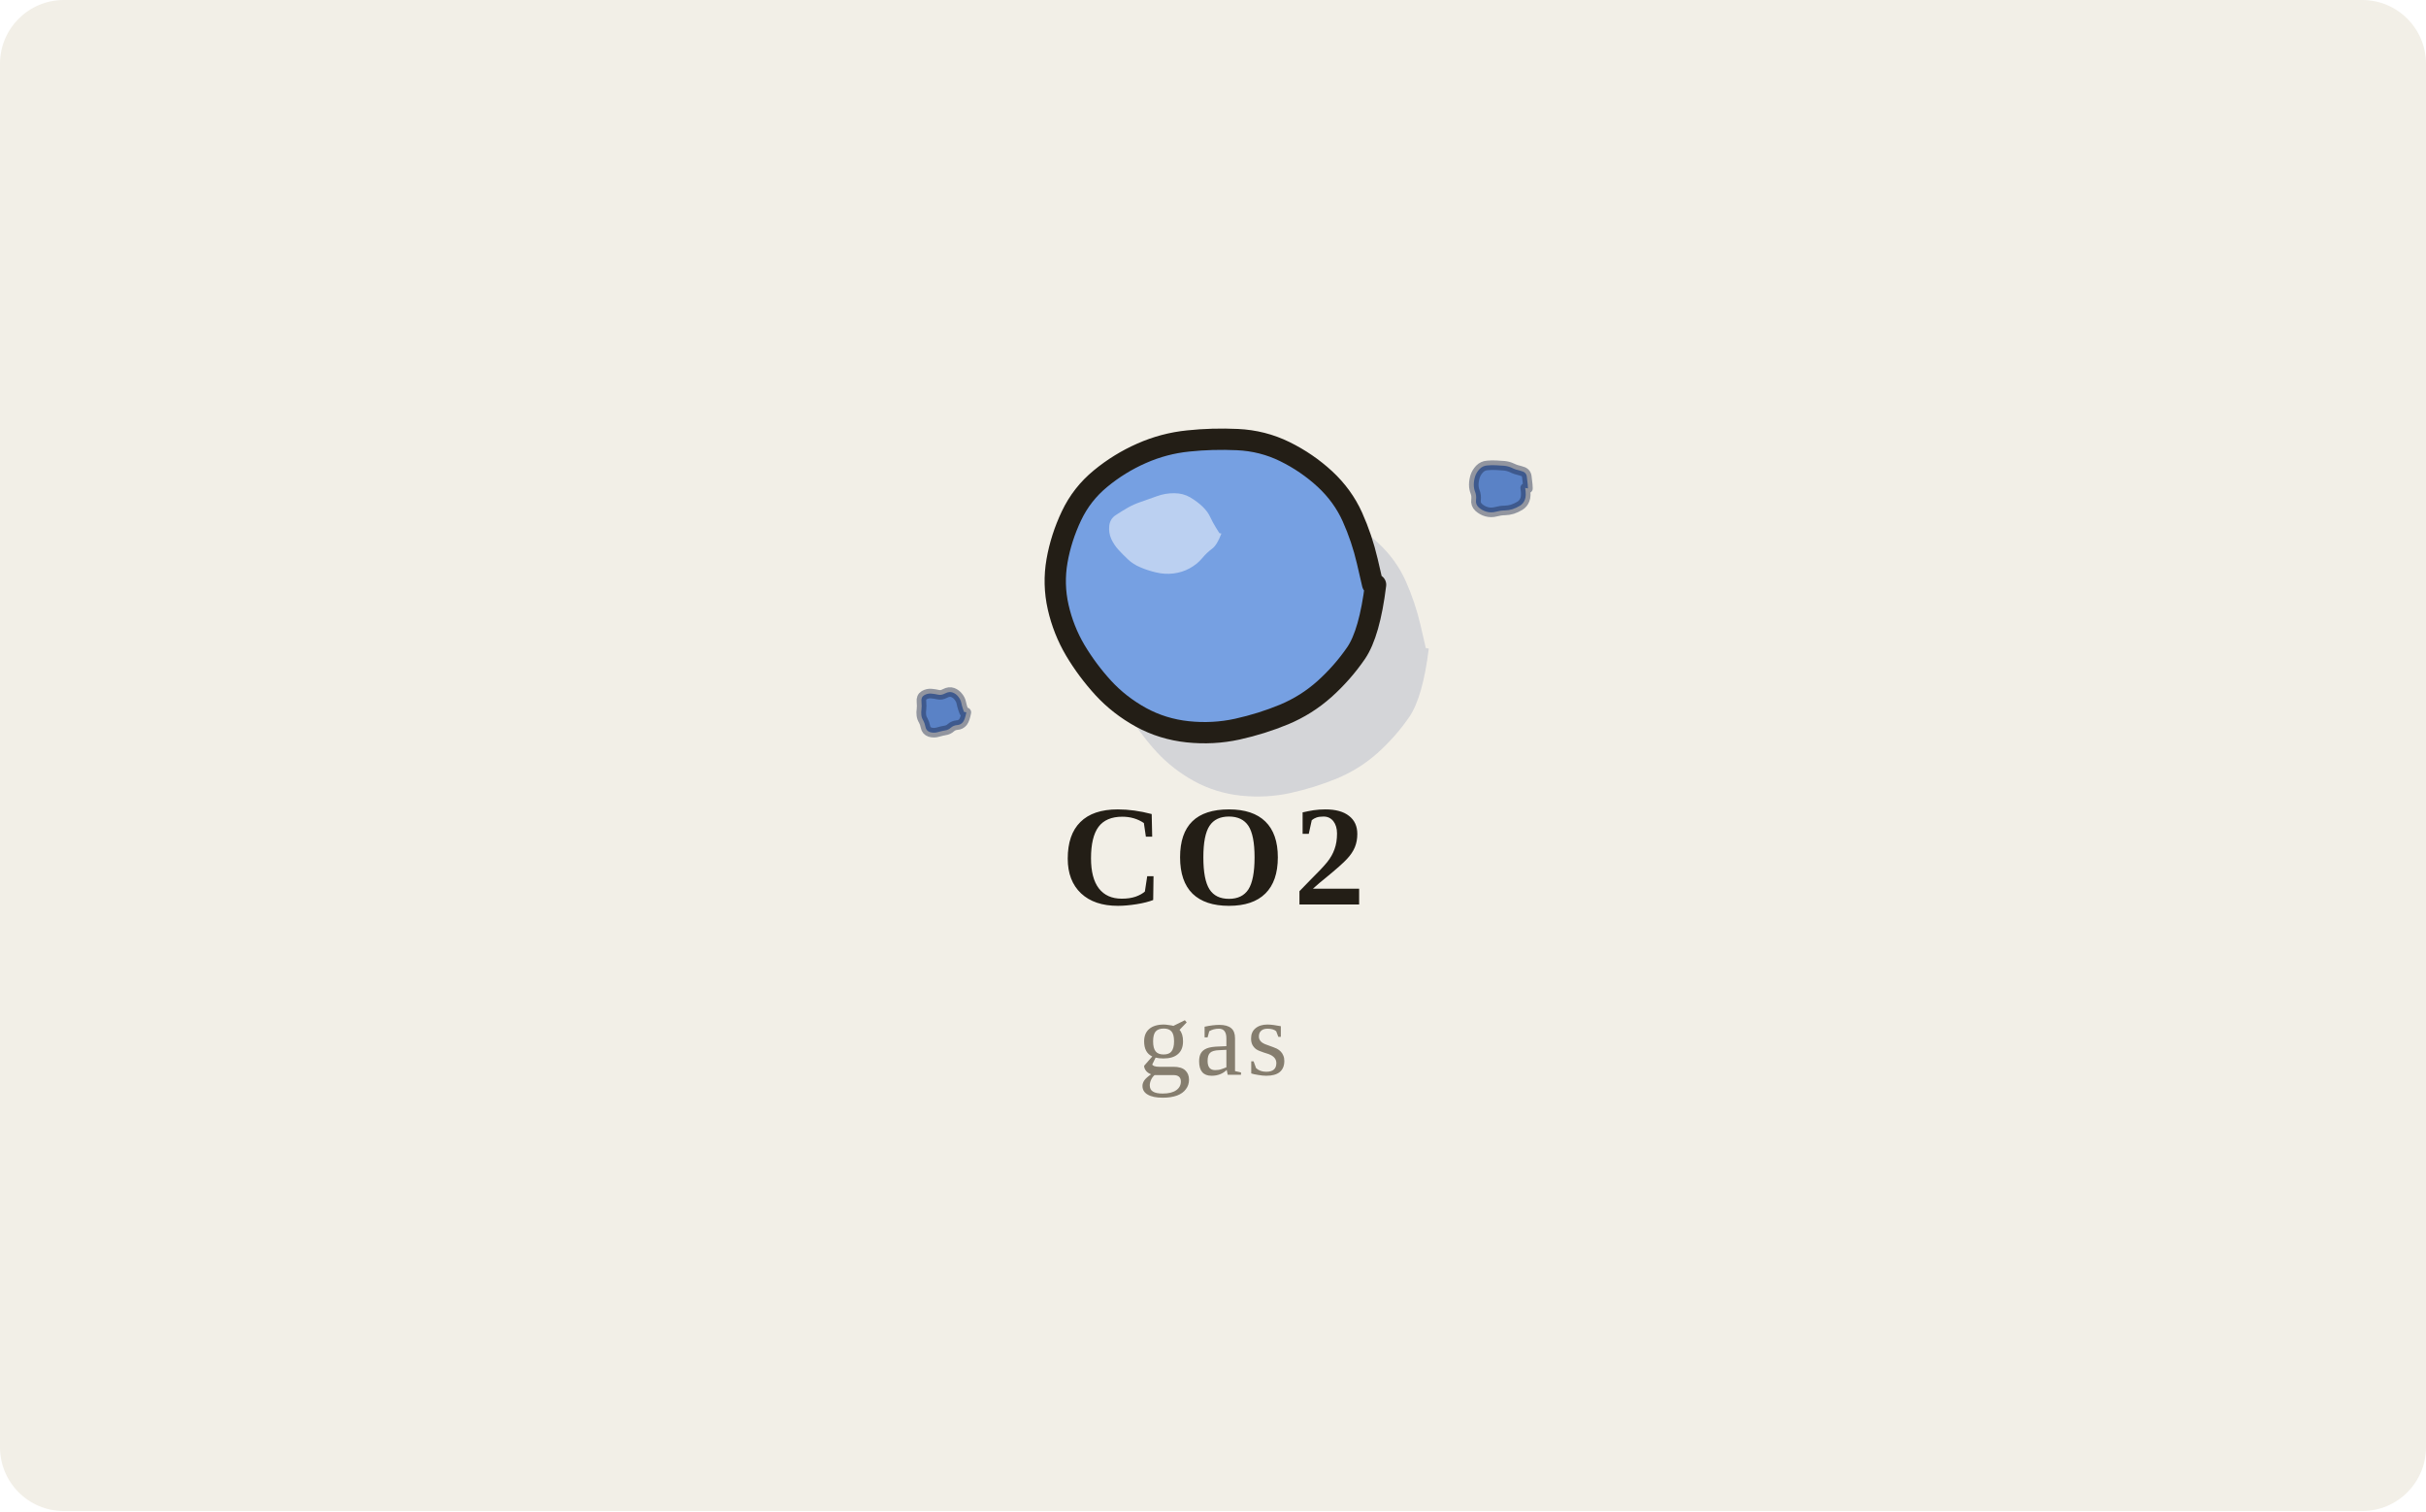
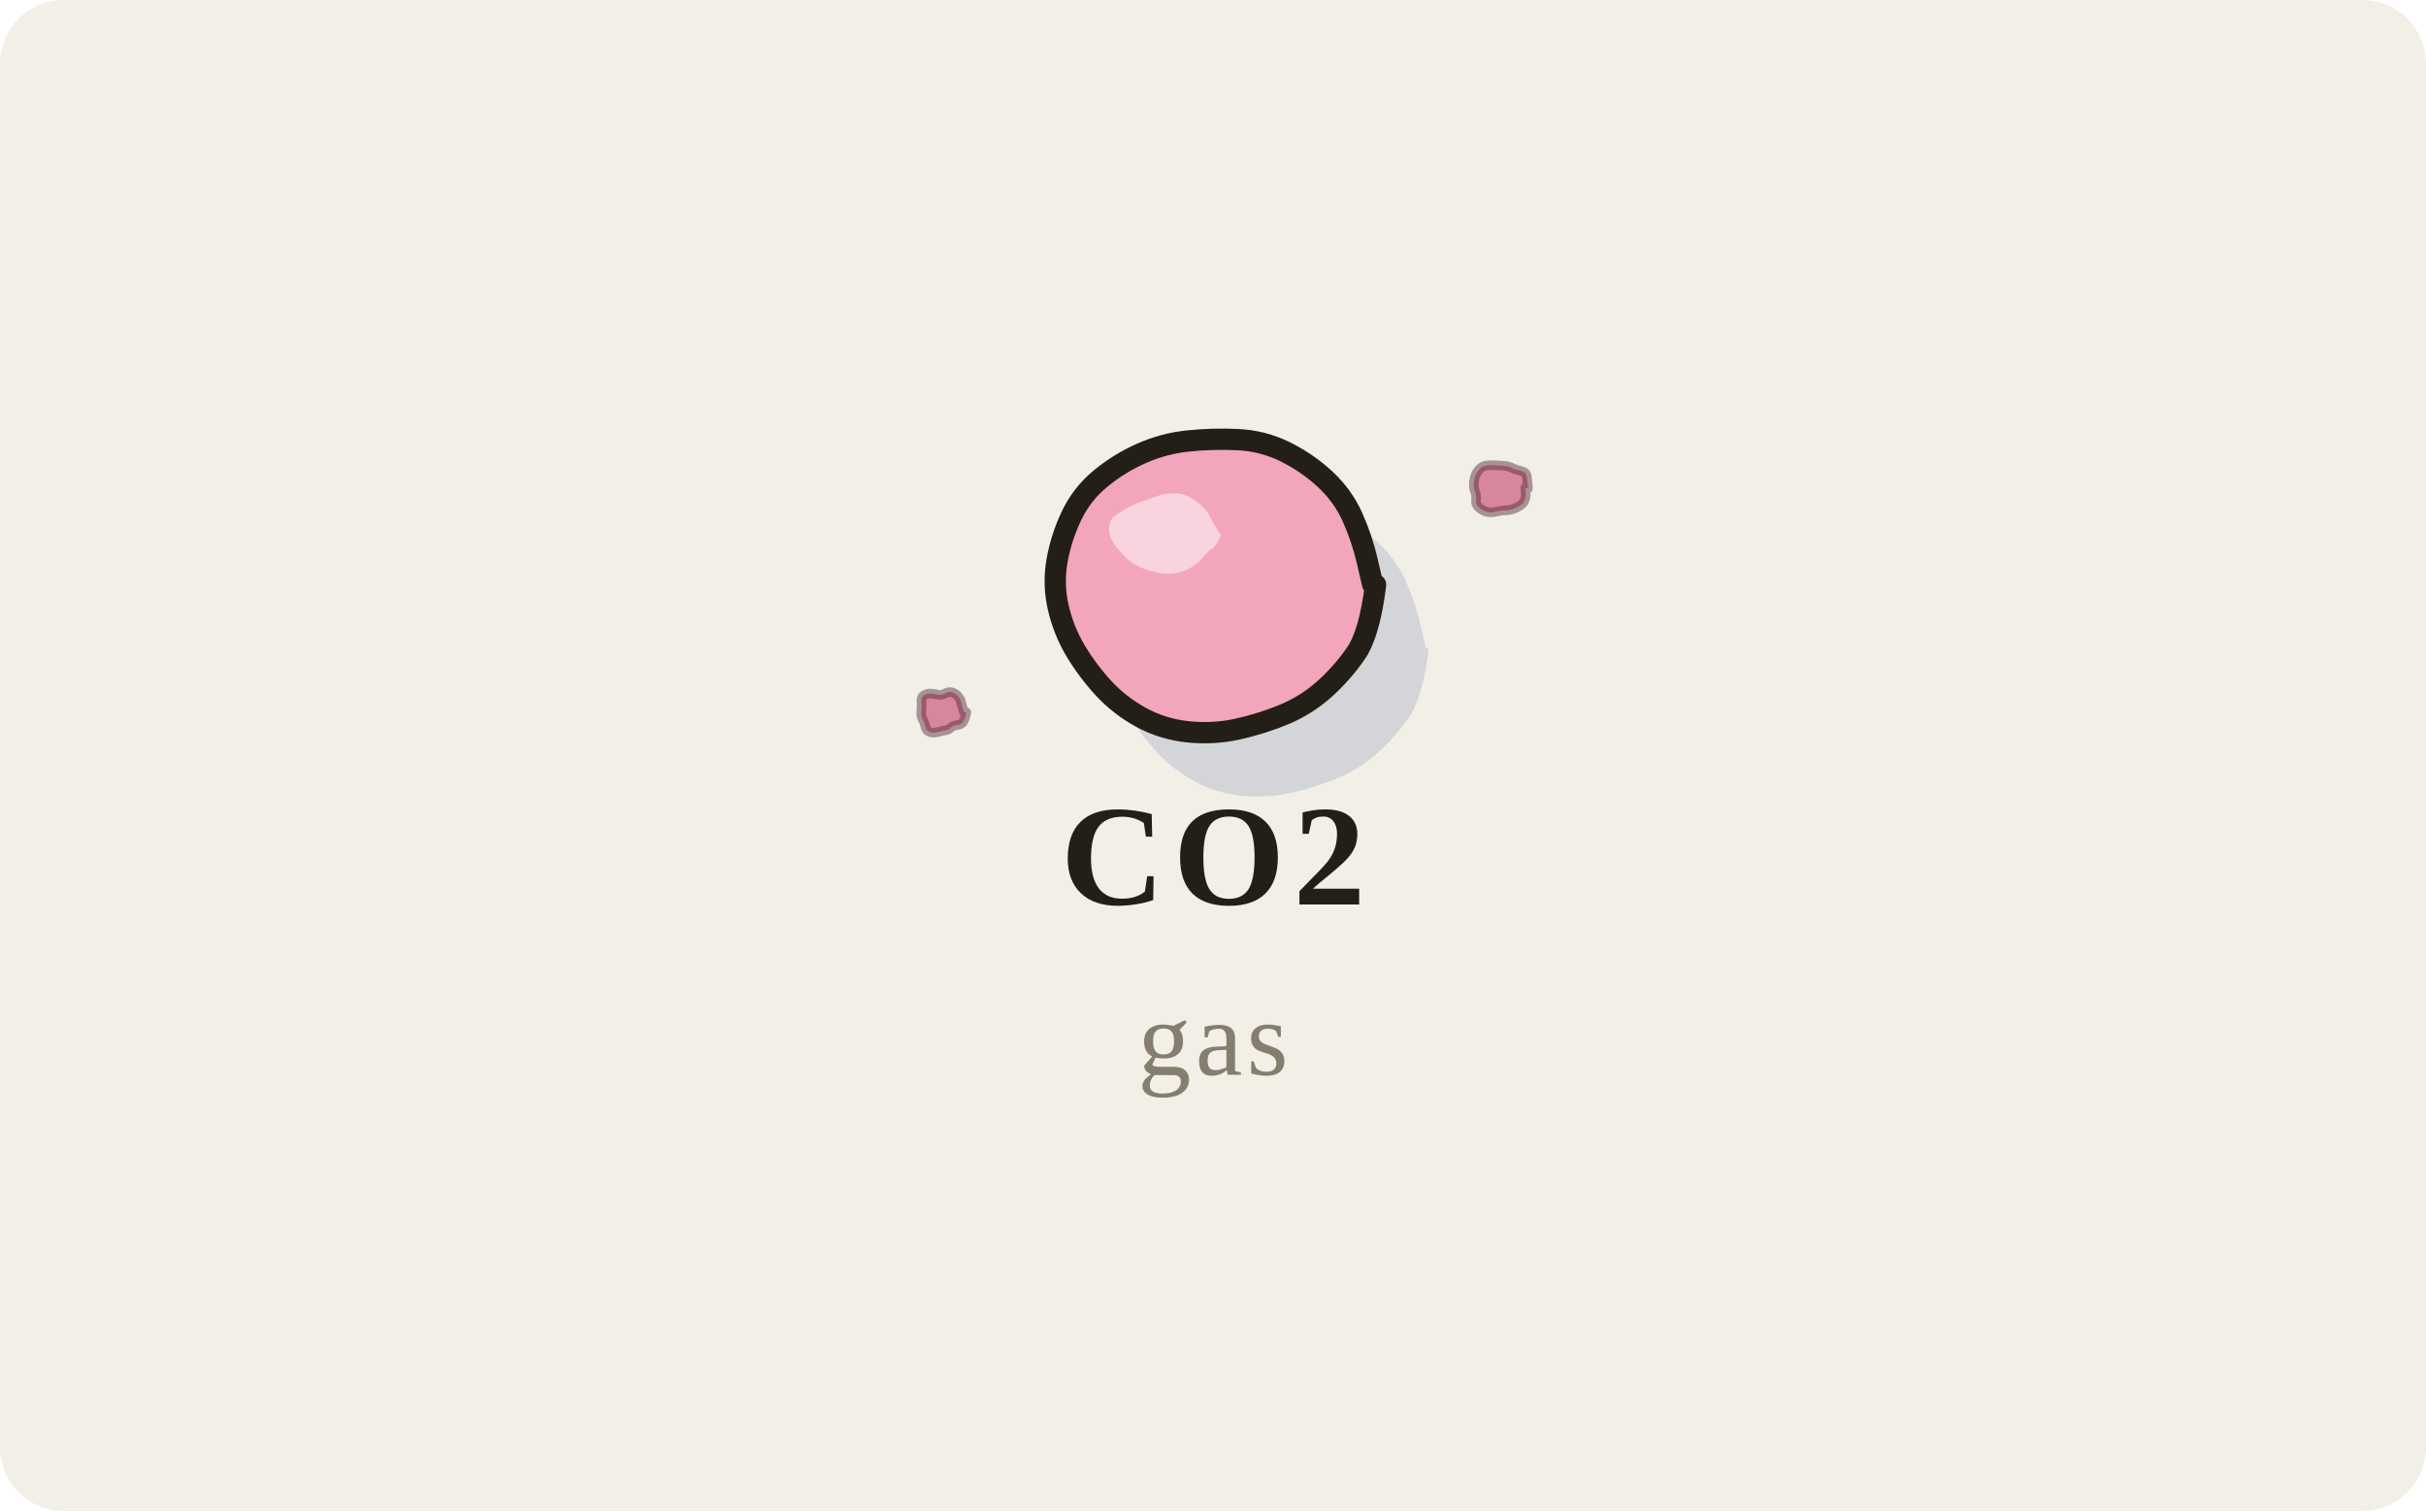
<svg xmlns="http://www.w3.org/2000/svg" viewBox="42.0 42.0 228.0 142.0" width="228" height="142">
  <rect x="42.0" y="42.0" width="228.0" height="142.0" fill="#f2efe7" rx="6" />
  <g transform="translate(14 14)">
    <g class="node" data-node="p" opacity="1">
      <g class="shadow" transform="translate(5 6)">
        <path class="f" d="M157.28 82.95Q156.72 87.5 155.45 89.37Q154.17 91.23 152.48 92.75Q150.79 94.26 148.69 95.14Q146.59 96.01 144.29 96.52Q142 97.02 139.63 96.77Q137.26 96.52 135.23 95.41Q133.2 94.29 131.69 92.65Q130.19 91.01 129.06 89.12Q127.94 87.22 127.45 85.06Q126.96 82.89 127.34 80.71Q127.72 78.54 128.7 76.47Q129.68 74.41 131.44 72.97Q133.2 71.52 135.29 70.6Q137.39 69.67 139.67 69.44Q141.94 69.2 144.3 69.31Q146.67 69.42 148.75 70.44Q150.84 71.47 152.52 73.02Q154.2 74.58 155.1 76.58Q156 78.59 156.5 80.74L157 82.9Z" fill="#41538f" opacity="0.17" />
      </g>
-       <path class="f" d="M157.28 82.95Q156.72 87.5 155.45 89.37Q154.17 91.23 152.48 92.75Q150.79 94.26 148.69 95.14Q146.59 96.01 144.29 96.52Q142 97.02 139.63 96.77Q137.26 96.52 135.23 95.41Q133.2 94.29 131.69 92.65Q130.19 91.01 129.06 89.12Q127.94 87.22 127.45 85.06Q126.96 82.89 127.34 80.71Q127.72 78.54 128.7 76.47Q129.68 74.41 131.44 72.97Q133.2 71.52 135.29 70.6Q137.39 69.67 139.67 69.44Q141.94 69.2 144.3 69.31Q146.67 69.42 148.75 70.44Q150.84 71.47 152.52 73.02Q154.2 74.58 155.1 76.58Q156 78.59 156.5 80.74L157 82.9Z" fill="#76a0e2" />
-       <path class="f" d="M142.79 78.14Q142.38 79.23 141.9 79.58Q141.42 79.93 140.96 80.48Q140.5 81.03 139.8 81.41Q139.11 81.79 138.29 81.89Q137.47 81.99 136.68 81.8Q135.89 81.62 135.19 81.32Q134.49 81.03 134.01 80.57Q133.52 80.11 133.11 79.66Q132.69 79.2 132.43 78.63Q132.18 78.05 132.25 77.4Q132.33 76.75 132.87 76.4Q133.42 76.04 133.99 75.71Q134.57 75.38 135.26 75.15Q135.95 74.92 136.73 74.63Q137.52 74.34 138.36 74.35Q139.19 74.35 139.86 74.74Q140.53 75.14 141.02 75.61Q141.5 76.07 141.73 76.57Q141.96 77.07 142.28 77.59L142.6 78.1Z" fill="#bbd0f1" />
-       <path class="f" d="M171.34 73.85Q171.46 74.6 171.31 74.96Q171.17 75.33 170.84 75.53Q170.51 75.73 170.15 75.85Q169.79 75.96 169.41 75.97Q169.03 75.97 168.59 76.09Q168.14 76.21 167.71 76.09Q167.29 75.97 166.97 75.68Q166.66 75.39 166.72 74.98Q166.77 74.57 166.64 74.24Q166.51 73.92 166.51 73.55Q166.51 73.18 166.63 72.78Q166.76 72.39 167.05 72.08Q167.35 71.77 167.77 71.74Q168.2 71.7 168.59 71.72Q168.98 71.74 169.37 71.77Q169.76 71.81 170.1 71.97Q170.44 72.14 170.93 72.25Q171.43 72.36 171.49 72.77Q171.55 73.17 171.58 73.54L171.6 73.9Z" fill="#5a82c6" />
-       <path class="f" d="M118.82 94.94Q118.7 95.6 118.5 95.86Q118.29 96.12 117.95 96.14Q117.61 96.17 117.37 96.38Q117.13 96.6 116.82 96.64Q116.52 96.69 116.14 96.8Q115.76 96.91 115.4 96.8Q115.05 96.68 114.98 96.32Q114.91 95.96 114.77 95.71Q114.62 95.47 114.59 95.2Q114.56 94.93 114.6 94.66Q114.64 94.39 114.6 93.95Q114.55 93.51 114.86 93.33Q115.17 93.15 115.52 93.18Q115.87 93.21 116.16 93.28Q116.45 93.36 116.83 93.16Q117.21 92.96 117.54 93.08Q117.87 93.21 118.07 93.48Q118.28 93.74 118.34 94.03Q118.4 94.33 118.5 94.62L118.6 94.9Z" fill="#5a82c6" />
+       <path class="f" d="M157.28 82.95Q156.72 87.5 155.45 89.37Q154.17 91.23 152.48 92.75Q150.79 94.26 148.69 95.14Q146.59 96.01 144.29 96.52Q142 97.02 139.63 96.77Q137.26 96.52 135.23 95.41Q133.2 94.29 131.69 92.65Q130.19 91.01 129.06 89.12Q127.94 87.22 127.45 85.06Q126.96 82.89 127.34 80.71Q127.72 78.54 128.7 76.47Q129.68 74.41 131.44 72.97Q133.2 71.52 135.29 70.6Q137.39 69.67 139.67 69.44Q141.94 69.2 144.3 69.31Q146.67 69.42 148.75 70.44Q150.84 71.47 152.52 73.02Q154.2 74.58 155.1 76.58Q156 78.59 156.5 80.74L157 82.9Z" fill="#f3a6bb" />
+       <path class="f" d="M142.79 78.14Q142.38 79.23 141.9 79.58Q141.42 79.93 140.96 80.48Q140.5 81.03 139.8 81.41Q139.11 81.79 138.29 81.89Q137.47 81.99 136.68 81.8Q135.89 81.62 135.19 81.32Q134.49 81.03 134.01 80.57Q133.52 80.11 133.11 79.66Q132.69 79.2 132.43 78.63Q132.18 78.05 132.25 77.4Q132.33 76.75 132.87 76.4Q133.42 76.04 133.99 75.71Q134.57 75.38 135.26 75.15Q135.95 74.92 136.73 74.63Q137.52 74.34 138.36 74.35Q139.19 74.35 139.86 74.74Q140.53 75.14 141.02 75.61Q141.5 76.07 141.73 76.57Q141.96 77.07 142.28 77.59L142.6 78.1Z" fill="#f9d3dd" />
+       <path class="f" d="M171.34 73.85Q171.46 74.6 171.31 74.96Q171.17 75.33 170.84 75.53Q170.51 75.73 170.15 75.85Q169.79 75.96 169.41 75.97Q169.03 75.97 168.59 76.09Q168.14 76.21 167.71 76.09Q167.29 75.97 166.97 75.68Q166.66 75.39 166.72 74.98Q166.77 74.57 166.64 74.24Q166.51 73.92 166.51 73.55Q166.51 73.18 166.63 72.78Q166.76 72.39 167.05 72.08Q167.35 71.77 167.77 71.74Q168.2 71.7 168.59 71.72Q168.98 71.74 169.37 71.77Q169.76 71.81 170.1 71.97Q170.44 72.14 170.93 72.25Q171.43 72.36 171.49 72.77Q171.55 73.17 171.58 73.54L171.6 73.9Z" fill="#d8869c" />
+       <path class="f" d="M118.82 94.94Q118.7 95.6 118.5 95.86Q118.29 96.12 117.95 96.14Q117.61 96.17 117.37 96.38Q117.13 96.6 116.82 96.64Q116.52 96.69 116.14 96.8Q115.76 96.91 115.4 96.8Q115.05 96.68 114.98 96.32Q114.91 95.96 114.77 95.71Q114.62 95.47 114.59 95.2Q114.56 94.93 114.6 94.66Q114.64 94.39 114.6 93.95Q114.55 93.51 114.86 93.33Q115.17 93.15 115.52 93.18Q115.87 93.21 116.16 93.28Q116.45 93.36 116.83 93.16Q117.21 92.96 117.54 93.08Q117.87 93.21 118.07 93.48Q118.28 93.74 118.34 94.03Q118.4 94.33 118.5 94.62L118.6 94.9Z" fill="#d8869c" />
      <path class="s" d="M157.28 82.95Q156.72 87.5 155.45 89.37Q154.17 91.23 152.48 92.75Q150.79 94.26 148.69 95.14Q146.59 96.01 144.29 96.52Q142 97.02 139.63 96.77Q137.26 96.52 135.23 95.41Q133.2 94.29 131.69 92.65Q130.19 91.01 129.06 89.12Q127.94 87.22 127.45 85.06Q126.96 82.89 127.34 80.71Q127.72 78.54 128.7 76.47Q129.68 74.41 131.44 72.97Q133.2 71.52 135.29 70.6Q137.39 69.67 139.67 69.44Q141.94 69.2 144.3 69.31Q146.67 69.42 148.75 70.44Q150.84 71.47 152.52 73.02Q154.2 74.58 155.1 76.58Q156 78.59 156.5 80.74L157 82.9Z" fill="none" stroke="#231e16" stroke-width="2" stroke-linejoin="round" stroke-linecap="round" />
-       <path class="s" d="M171.34 73.85Q171.46 74.6 171.31 74.96Q171.17 75.33 170.84 75.53Q170.51 75.73 170.15 75.85Q169.79 75.96 169.41 75.97Q169.03 75.97 168.59 76.09Q168.14 76.21 167.71 76.09Q167.29 75.97 166.97 75.68Q166.66 75.39 166.72 74.98Q166.77 74.57 166.64 74.24Q166.51 73.92 166.51 73.55Q166.51 73.18 166.63 72.78Q166.76 72.39 167.05 72.08Q167.35 71.77 167.77 71.74Q168.2 71.7 168.59 71.72Q168.98 71.74 169.37 71.77Q169.76 71.81 170.1 71.97Q170.44 72.14 170.93 72.25Q171.43 72.36 171.49 72.77Q171.55 73.17 171.58 73.54L171.6 73.9Z" fill="none" stroke="#1c2948" stroke-width="0.9" stroke-linejoin="round" stroke-linecap="round" opacity="0.45" />
-       <path class="s" d="M118.82 94.94Q118.7 95.6 118.5 95.86Q118.29 96.12 117.95 96.14Q117.61 96.17 117.37 96.38Q117.13 96.6 116.82 96.64Q116.52 96.69 116.14 96.8Q115.76 96.91 115.4 96.8Q115.05 96.68 114.98 96.32Q114.91 95.96 114.77 95.71Q114.62 95.47 114.59 95.2Q114.56 94.93 114.6 94.66Q114.64 94.39 114.6 93.95Q114.55 93.51 114.86 93.33Q115.17 93.15 115.52 93.18Q115.87 93.21 116.16 93.28Q116.45 93.36 116.83 93.16Q117.21 92.96 117.54 93.08Q117.87 93.21 118.07 93.48Q118.28 93.74 118.34 94.03Q118.4 94.33 118.5 94.62L118.6 94.9Z" fill="none" stroke="#1c2948" stroke-width="0.9" stroke-linejoin="round" stroke-linecap="round" opacity="0.45" />
+       <path class="s" d="M171.34 73.85Q171.46 74.6 171.31 74.96Q171.17 75.33 170.84 75.53Q170.51 75.73 170.15 75.85Q169.79 75.96 169.41 75.97Q169.03 75.97 168.59 76.09Q168.14 76.21 167.71 76.09Q167.29 75.97 166.97 75.68Q166.66 75.39 166.72 74.98Q166.77 74.57 166.64 74.24Q166.51 73.92 166.51 73.55Q166.51 73.18 166.63 72.78Q166.76 72.39 167.05 72.08Q167.35 71.77 167.77 71.74Q168.2 71.7 168.59 71.72Q168.98 71.74 169.37 71.77Q169.76 71.81 170.1 71.97Q170.44 72.14 170.93 72.25Q171.43 72.36 171.49 72.77Q171.55 73.17 171.58 73.54L171.6 73.9Z" fill="none" stroke="#4b2430" stroke-width="0.9" stroke-linejoin="round" stroke-linecap="round" opacity="0.45" />
+       <path class="s" d="M118.82 94.94Q118.7 95.6 118.5 95.86Q118.29 96.12 117.95 96.14Q117.61 96.17 117.37 96.38Q117.13 96.6 116.82 96.64Q116.52 96.69 116.14 96.8Q115.76 96.91 115.4 96.8Q115.05 96.68 114.98 96.32Q114.91 95.96 114.77 95.71Q114.62 95.47 114.59 95.2Q114.56 94.93 114.6 94.66Q114.64 94.39 114.6 93.95Q114.55 93.51 114.86 93.33Q115.17 93.15 115.52 93.18Q115.87 93.21 116.16 93.28Q116.45 93.36 116.83 93.16Q117.21 92.96 117.54 93.08Q117.87 93.21 118.07 93.48Q118.28 93.74 118.34 94.03Q118.4 94.33 118.5 94.62L118.6 94.9Z" fill="none" stroke="#4b2430" stroke-width="0.9" stroke-linejoin="round" stroke-linecap="round" opacity="0.45" />
      <text class="t" x="142" y="113" fill="#231e16" font-size="13.5" font-weight="700" text-anchor="middle" letter-spacing="0.06em">CO2</text>
      <text class="t" x="142" y="129" fill="#857d6e" font-size="10" font-weight="500" text-anchor="middle" letter-spacing="0.04em">gas</text>
    </g>
  </g>
</svg>
